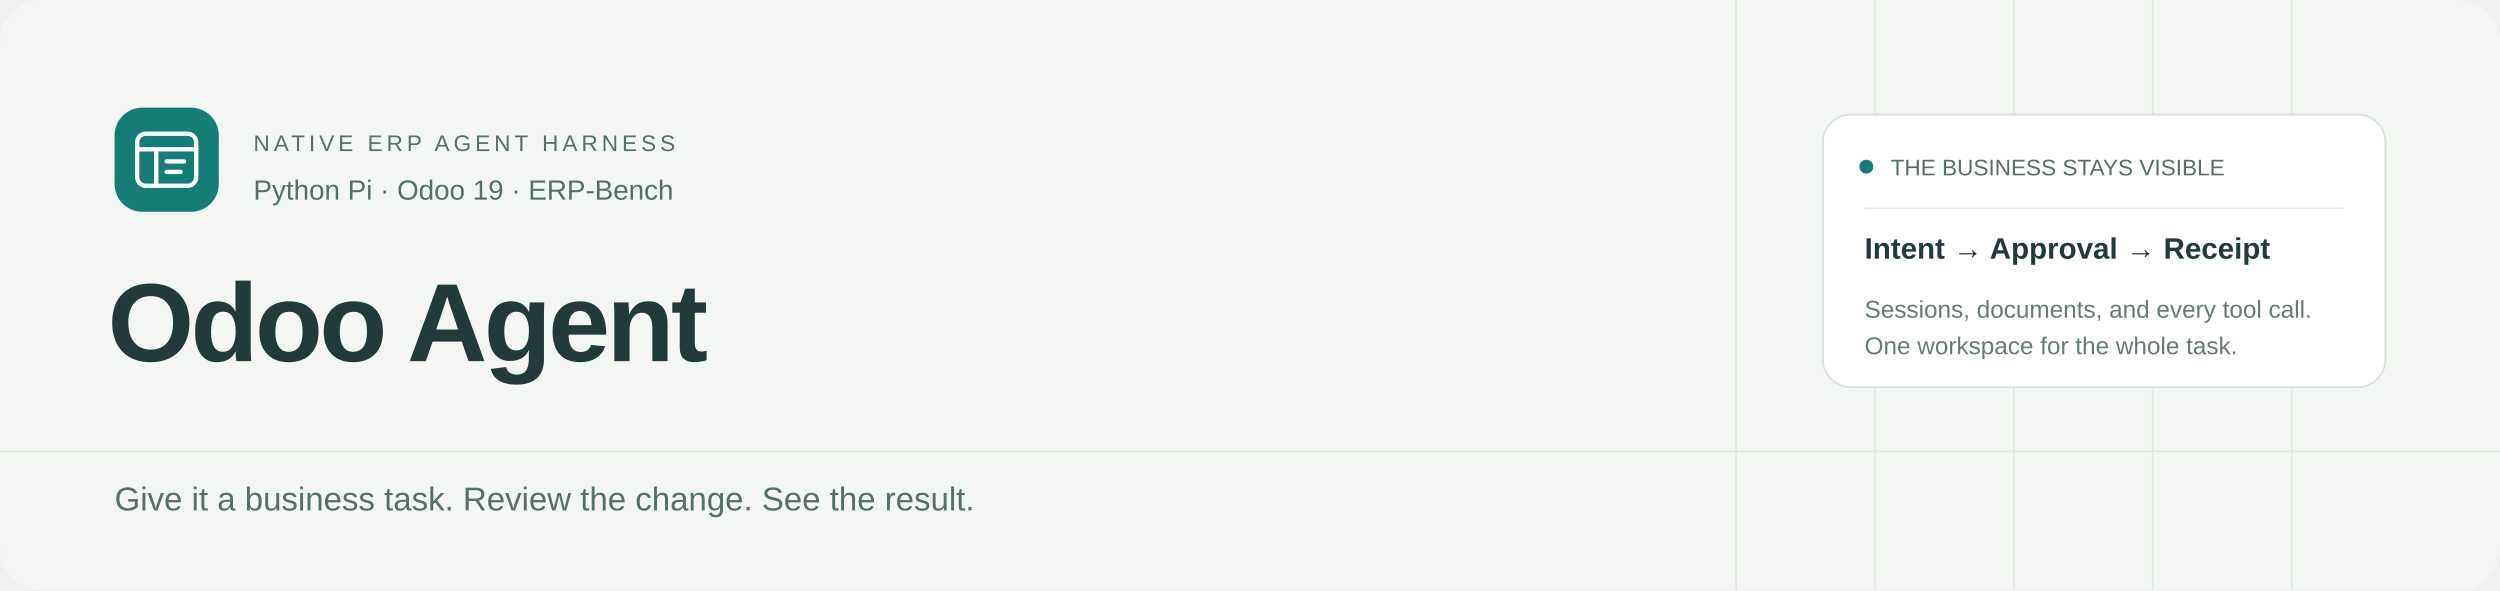
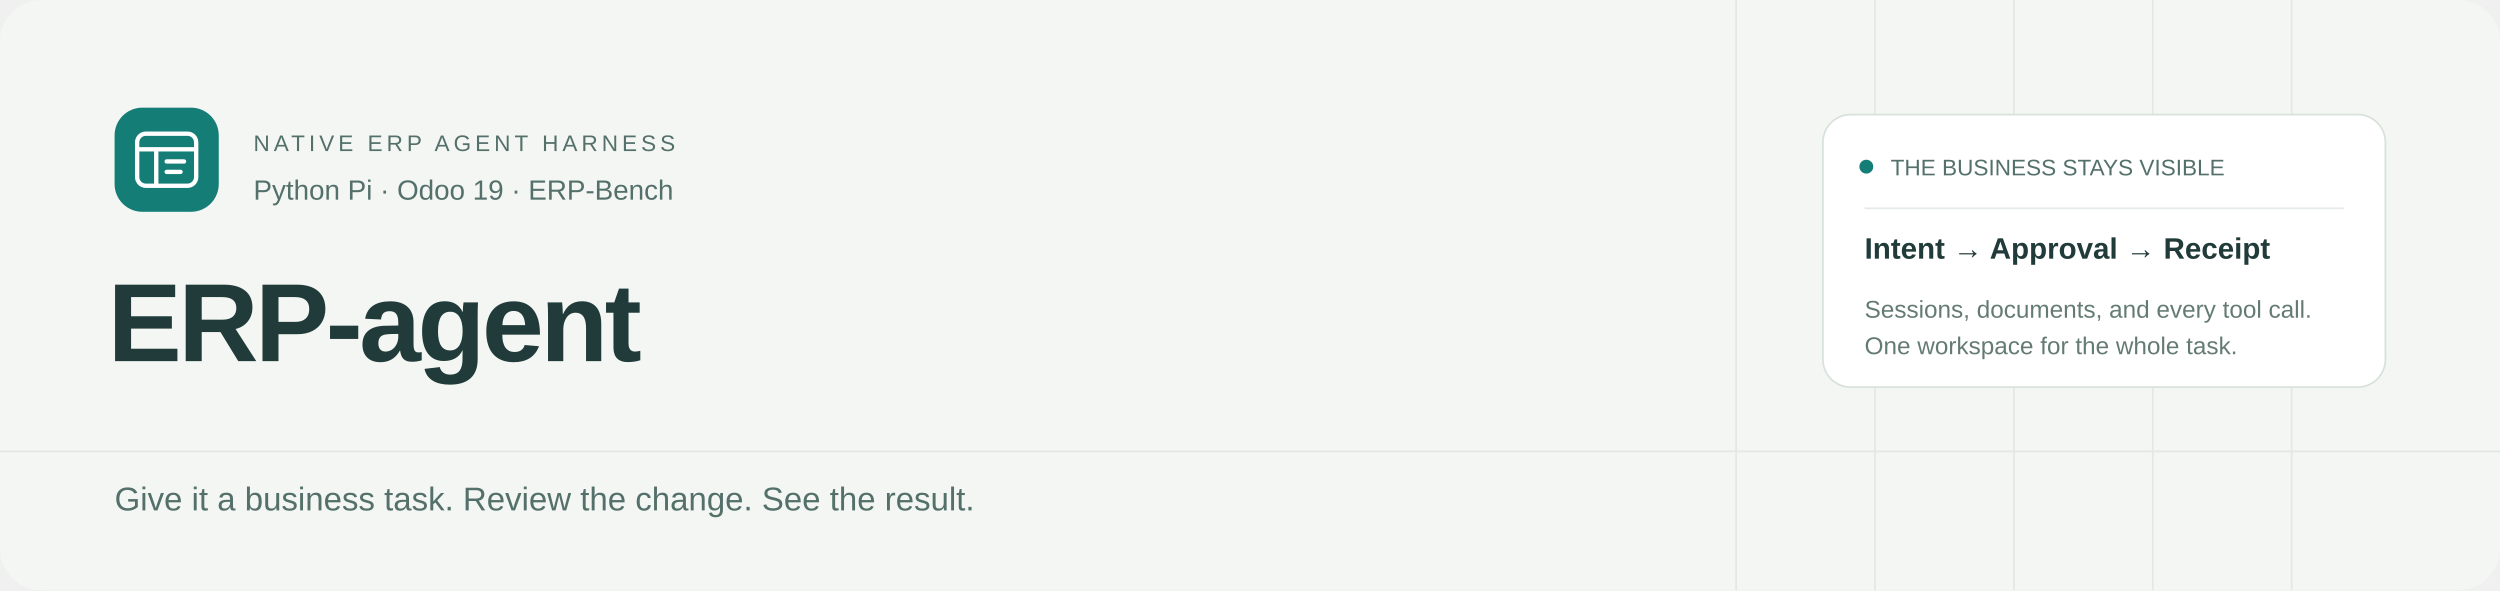
<svg xmlns="http://www.w3.org/2000/svg" width="1440" height="340" viewBox="0 0 1440 340" role="img" aria-labelledby="title desc">
  <rect width="1440" height="340" rx="24" fill="#f4f6f3" />
  <path d="M1000 0V340M1080 0V340M1160 0V340M1240 0V340M1320 0V340M0 260H1440" stroke="#e2e8e2" />
  <g transform="translate(66 62)">
    <rect width="60" height="60" rx="16" fill="#147d75" />
    <rect x="13" y="15" width="34" height="30" rx="5" fill="none" stroke="white" stroke-width="2.5" />
    <path d="M14 24H46M24 25V44M30 31H40M30 37H38" fill="none" stroke="white" stroke-width="2.5" stroke-linecap="round" />
  </g>
  <g font-family="Segoe UI, Arial, sans-serif" fill="#203b39">
    <text x="146" y="87" font-size="13" letter-spacing="2.3" fill="#54706b">NATIVE ERP AGENT HARNESS</text>
    <text x="146" y="115" font-size="16" fill="#54706b">Python Pi · Odoo 19 · ERP-Bench</text>
-     <text x="62" y="208" font-size="64" font-weight="650" letter-spacing="-2">Odoo Agent</text>
+     <text x="62" y="208" font-size="64" font-weight="650" letter-spacing="-2">ERP-agent</text>
    <text x="66" y="294" font-size="19" fill="#54706b">Give it a business task. Review the change. See the result.</text>
  </g>
  <g transform="translate(1050 66)" font-family="Segoe UI, Arial, sans-serif">
    <rect width="324" height="157" rx="16" fill="#fff" stroke="#d6e2da" />
    <circle cx="25" cy="30" r="4" fill="#147d75" />
    <text x="39" y="35" font-size="13" fill="#54706b">THE BUSINESS STAYS VISIBLE</text>
    <path d="M24 54H300" stroke="#e4eae5" />
    <text x="24" y="83" font-size="17" font-weight="600" fill="#203b39">Intent → Approval → Receipt</text>
    <text x="24" y="117" font-size="14" fill="#647b74">Sessions, documents, and every tool call.</text>
    <text x="24" y="138" font-size="14" fill="#647b74">One workspace for the whole task.</text>
  </g>
</svg>
